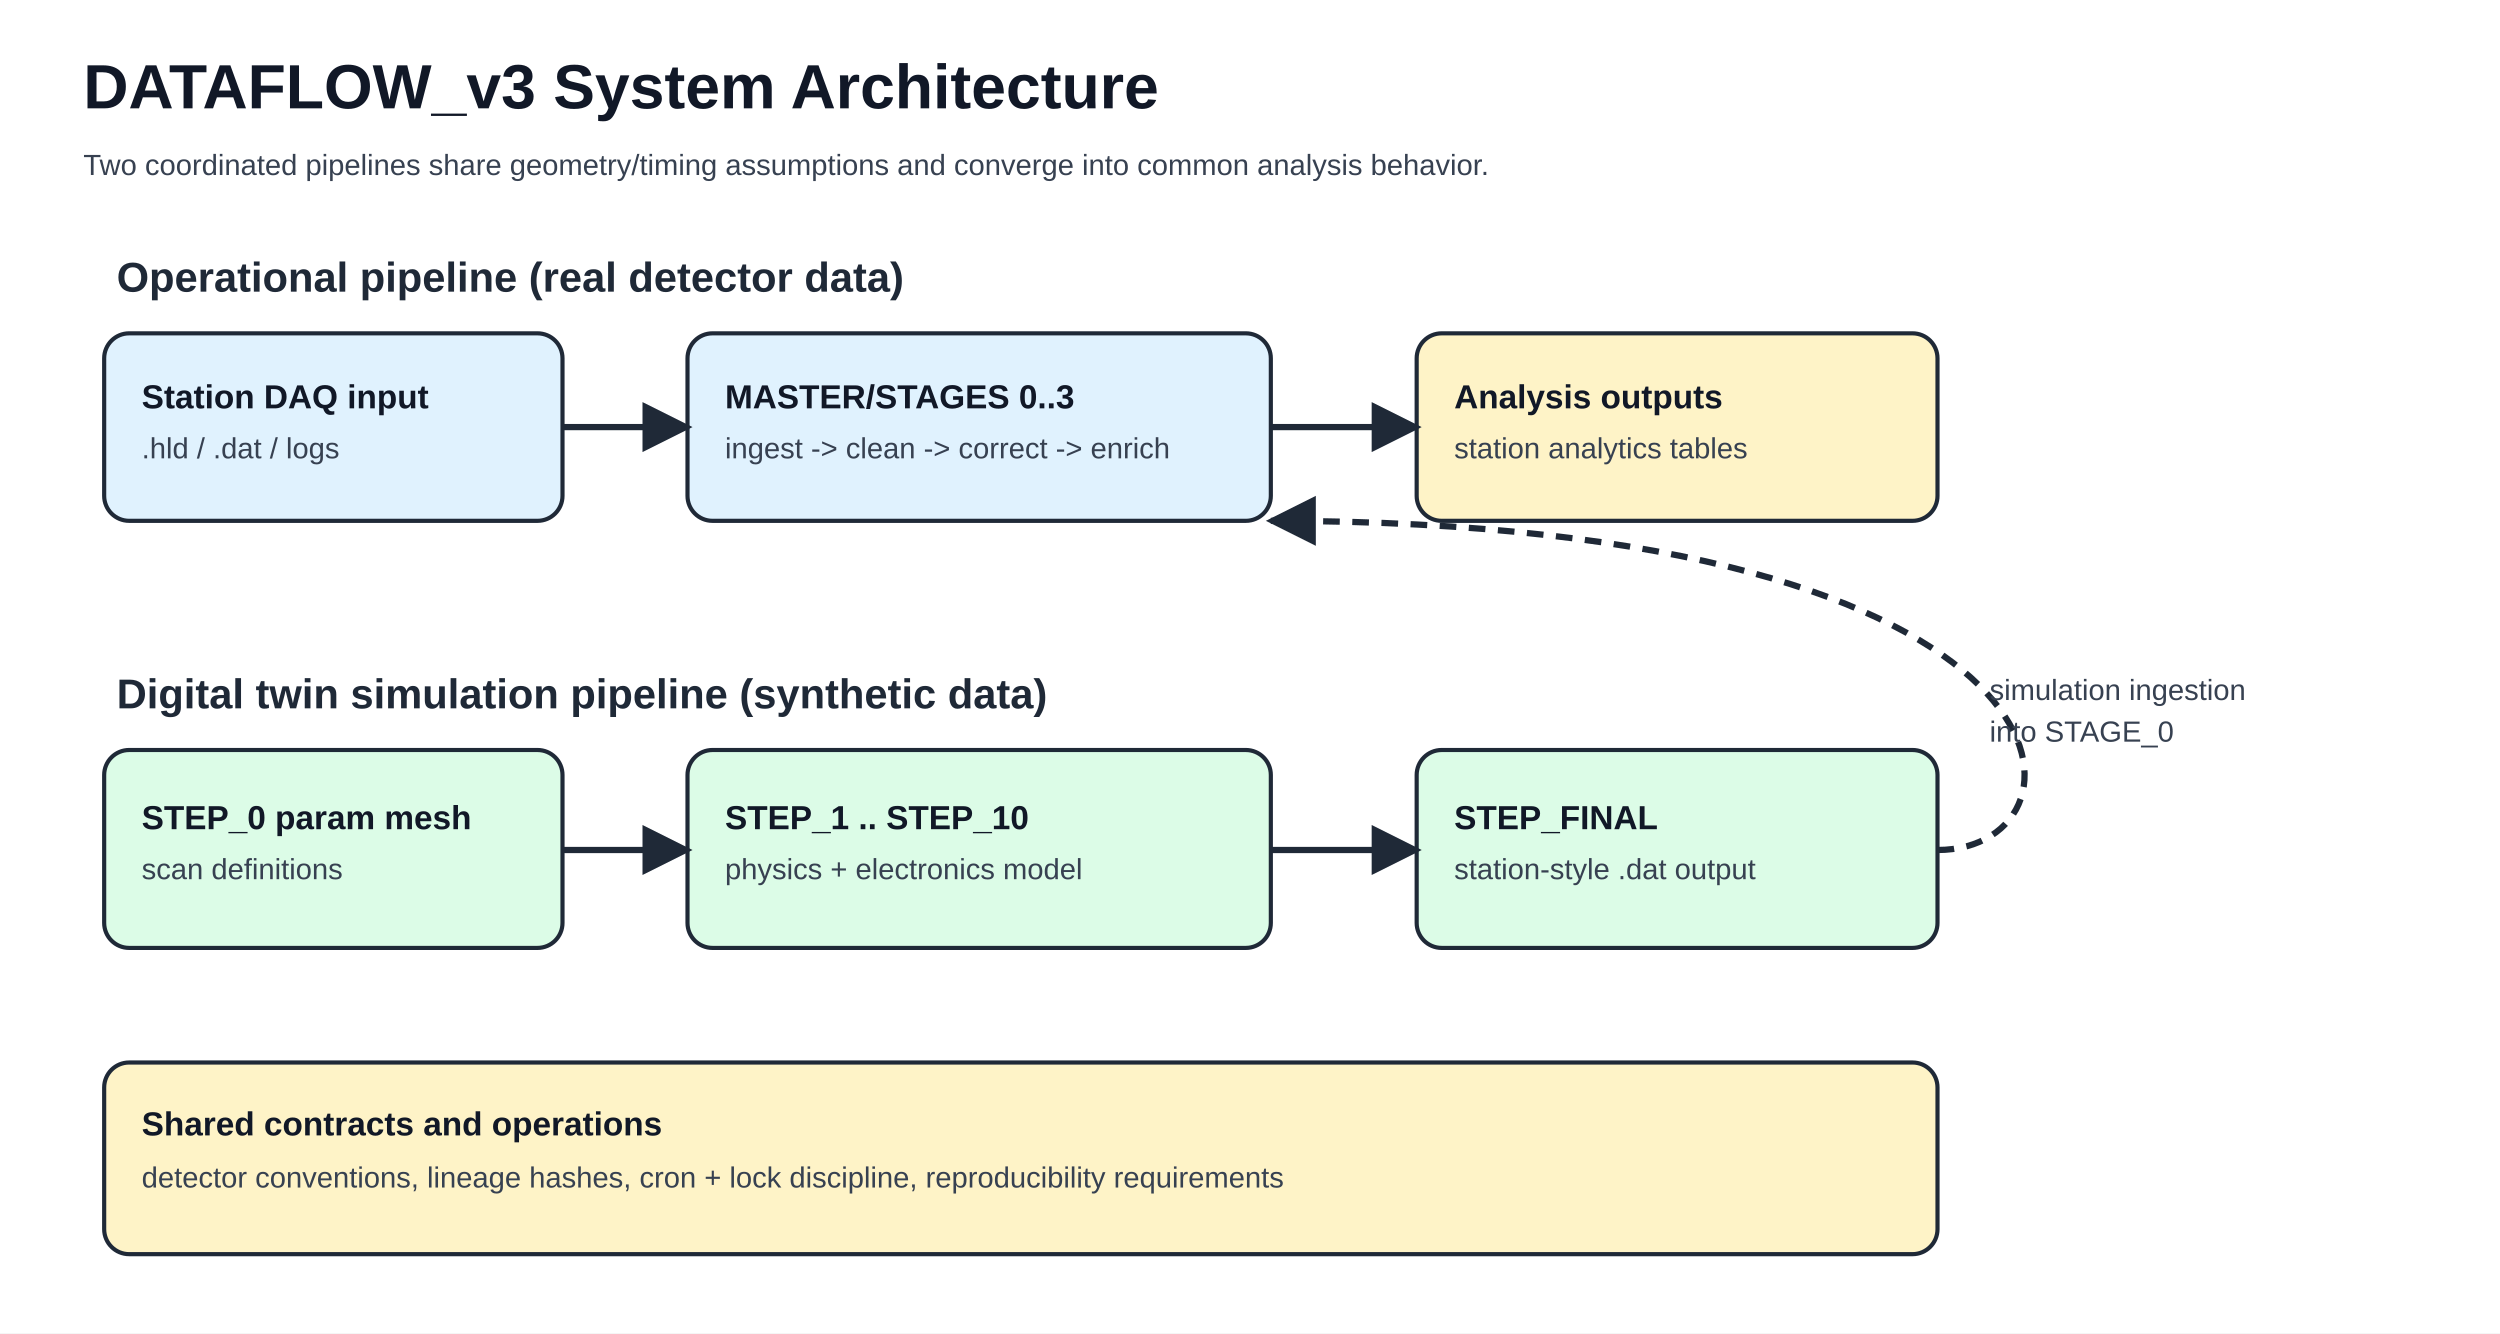
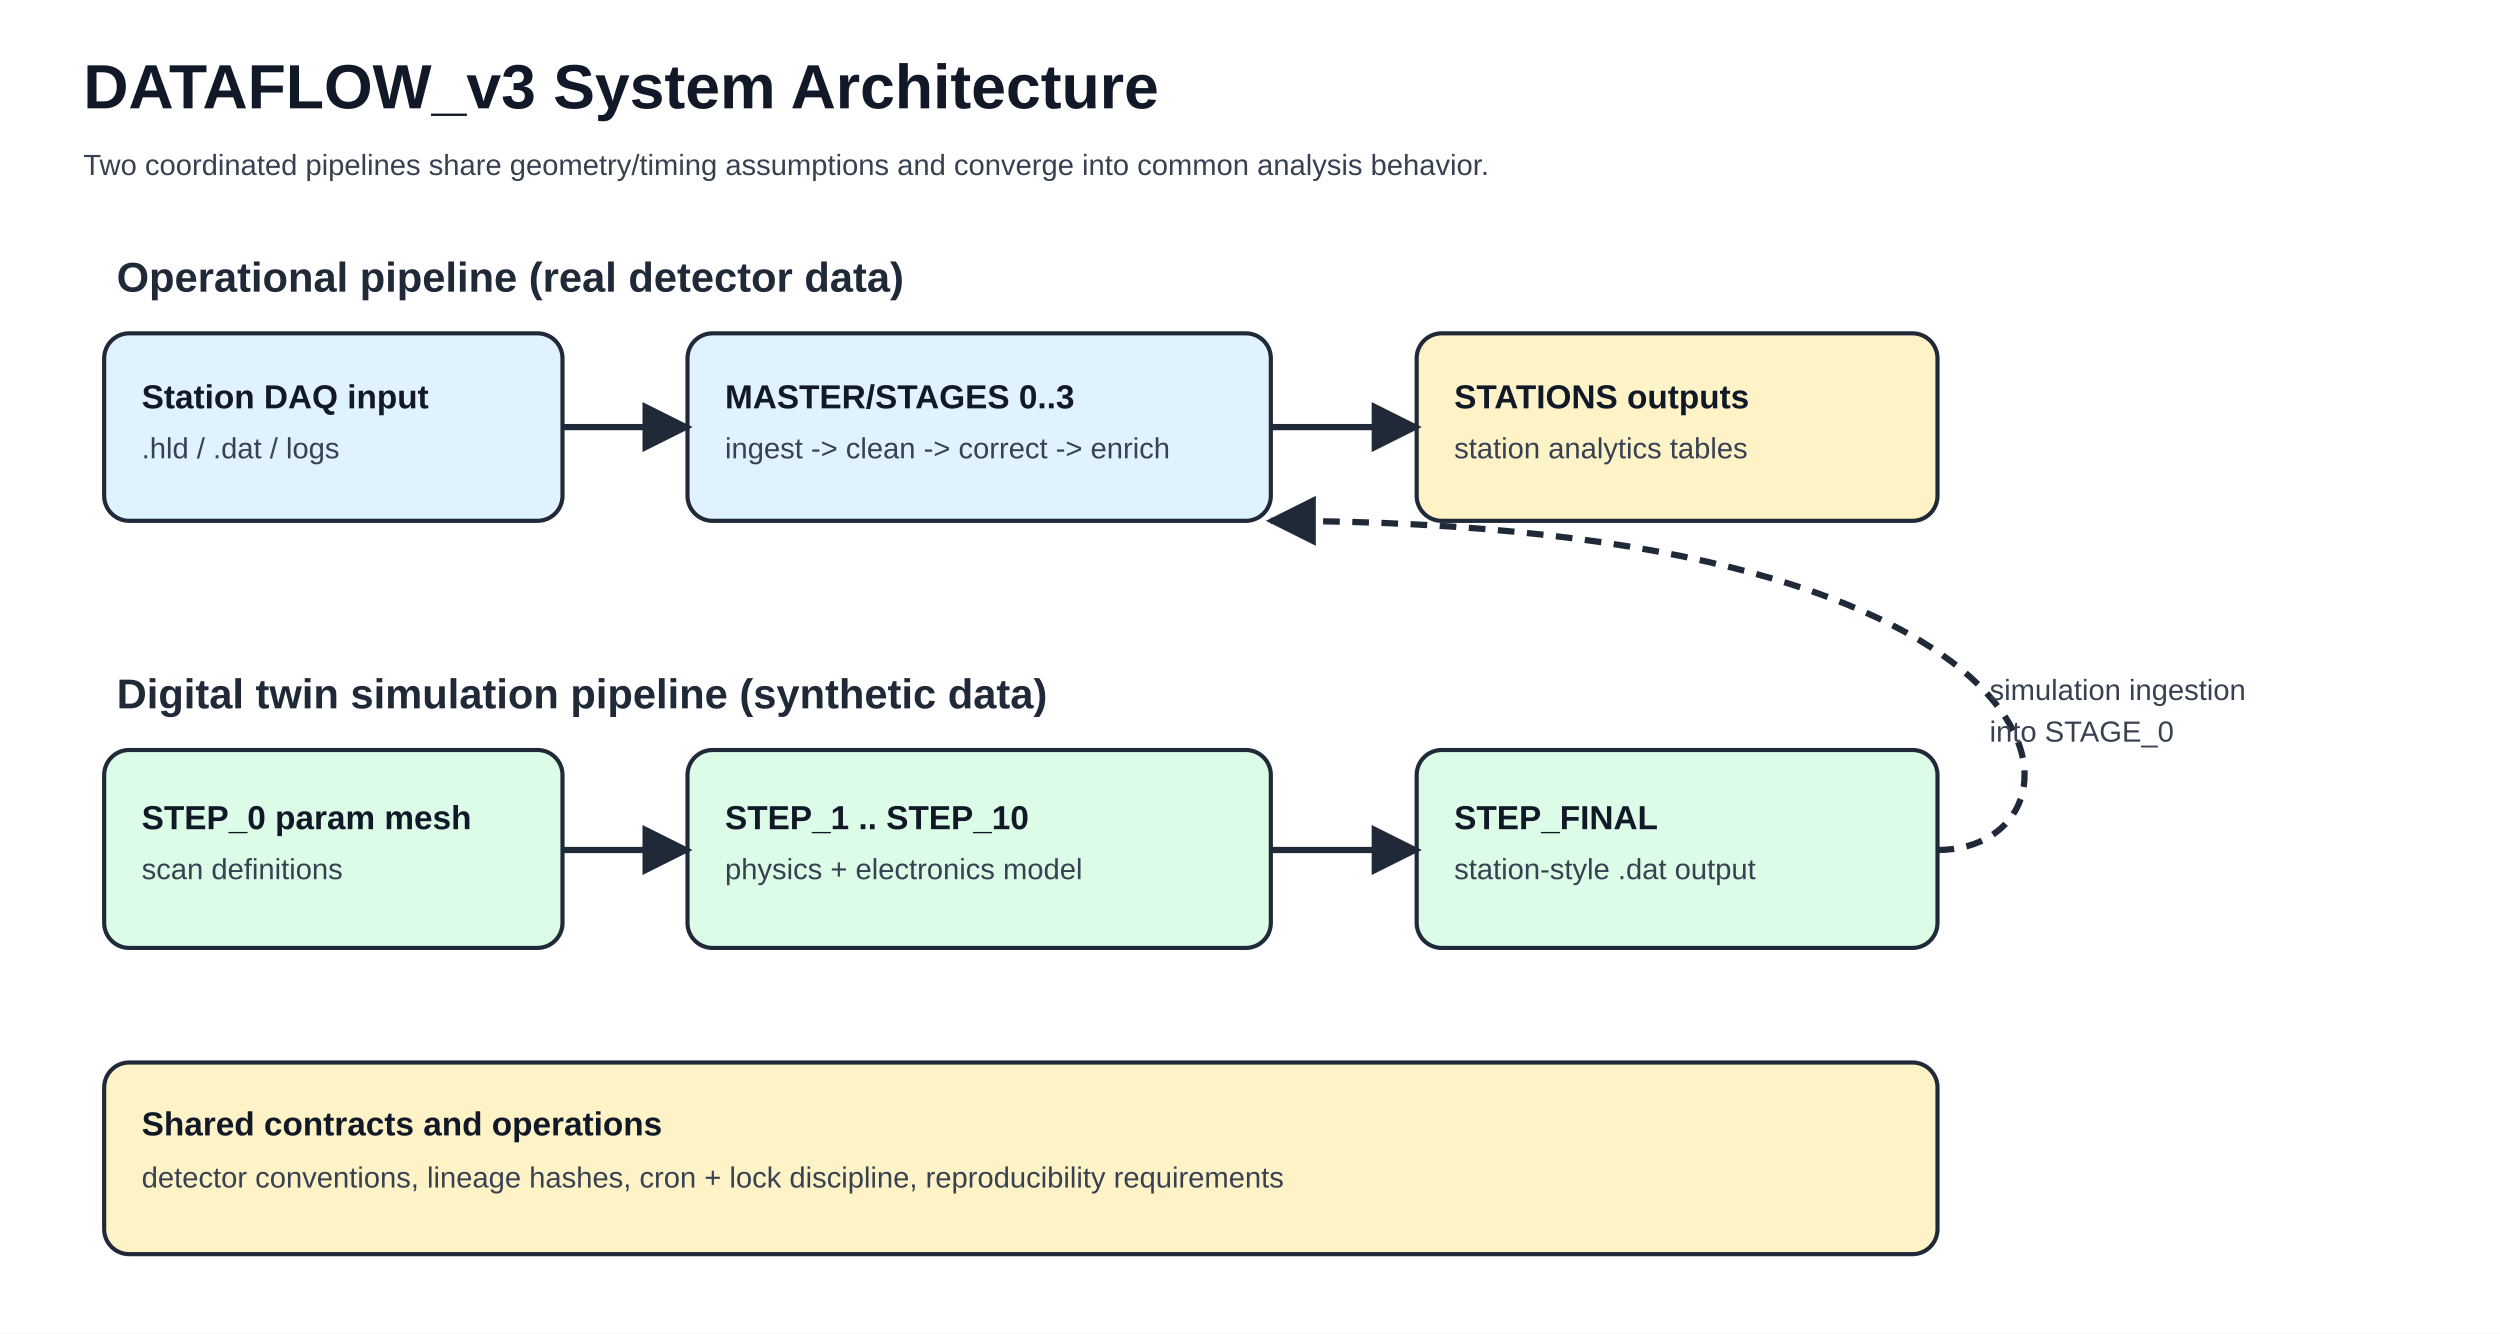
<svg xmlns="http://www.w3.org/2000/svg" width="1200" height="640" viewBox="0 0 1200 640" role="img" aria-labelledby="title desc">
  <defs>
    <marker id="arrow" viewBox="0 0 10 10" refX="9" refY="5" markerWidth="8" markerHeight="8" orient="auto-start-reverse">
      <path d="M 0 0 L 10 5 L 0 10 z" fill="#1f2937" />
    </marker>
    <style>
      .title { font: 700 30px Arial, sans-serif; fill: #111827; }
      .subtitle { font: 600 20px Arial, sans-serif; fill: #1f2937; }
      .label { font: 600 16px Arial, sans-serif; fill: #111827; }
      .small { font: 14px Arial, sans-serif; fill: #374151; }
      .box { stroke: #1f2937; stroke-width: 2; rx: 12; ry: 12; }
      .laneA { fill: #e0f2fe; }
      .laneB { fill: #dcfce7; }
      .common { fill: #fef3c7; }
      .flow { stroke: #1f2937; stroke-width: 3; fill: none; marker-end: url(#arrow); }
      .dash { stroke-dasharray: 8 6; }
    </style>
  </defs>
  <rect width="1200" height="640" fill="#ffffff" />
  <text x="40" y="52" class="title">DATAFLOW_v3 System Architecture</text>
  <text x="40" y="84" class="small">Two coordinated pipelines share geometry/timing assumptions and converge into common analysis behavior.</text>
  <text x="56" y="140" class="subtitle">Operational pipeline (real detector data)</text>
  <rect x="50" y="160" width="220" height="90" class="box laneA" />
  <text x="68" y="196" class="label">Station DAQ input</text>
  <text x="68" y="220" class="small">.hld / .dat / logs</text>
  <rect x="330" y="160" width="280" height="90" class="box laneA" />
  <text x="348" y="196" class="label">MASTER/STAGES 0..3</text>
  <text x="348" y="220" class="small">ingest -&gt; clean -&gt; correct -&gt; enrich</text>
  <rect x="680" y="160" width="250" height="90" class="box common" />
-   <text x="698" y="196" class="label">Analysis outputs</text>
+   <text x="698" y="196" class="label">STATIONS outputs</text>
  <text x="698" y="220" class="small">station analytics tables</text>
  <line x1="270" y1="205" x2="330" y2="205" class="flow" />
  <line x1="610" y1="205" x2="680" y2="205" class="flow" />
  <text x="56" y="340" class="subtitle">Digital twin simulation pipeline (synthetic data)</text>
  <rect x="50" y="360" width="220" height="95" class="box laneB" />
  <text x="68" y="398" class="label">STEP_0 param mesh</text>
  <text x="68" y="422" class="small">scan definitions</text>
  <rect x="330" y="360" width="280" height="95" class="box laneB" />
  <text x="348" y="398" class="label">STEP_1 .. STEP_10</text>
  <text x="348" y="422" class="small">physics + electronics model</text>
  <rect x="680" y="360" width="250" height="95" class="box laneB" />
  <text x="698" y="398" class="label">STEP_FINAL</text>
  <text x="698" y="422" class="small">station-style .dat output</text>
  <line x1="270" y1="408" x2="330" y2="408" class="flow" />
  <line x1="610" y1="408" x2="680" y2="408" class="flow" />
  <path d="M 930 408 C 1010 408, 1010 250, 610 250" class="flow dash" />
  <text x="955" y="336" class="small">simulation ingestion</text>
  <text x="955" y="356" class="small">into STAGE_0</text>
  <rect x="50" y="510" width="880" height="92" class="box common" />
  <text x="68" y="545" class="label">Shared contracts and operations</text>
  <text x="68" y="570" class="small">detector conventions, lineage hashes, cron + lock discipline, reproducibility requirements</text>
</svg>
